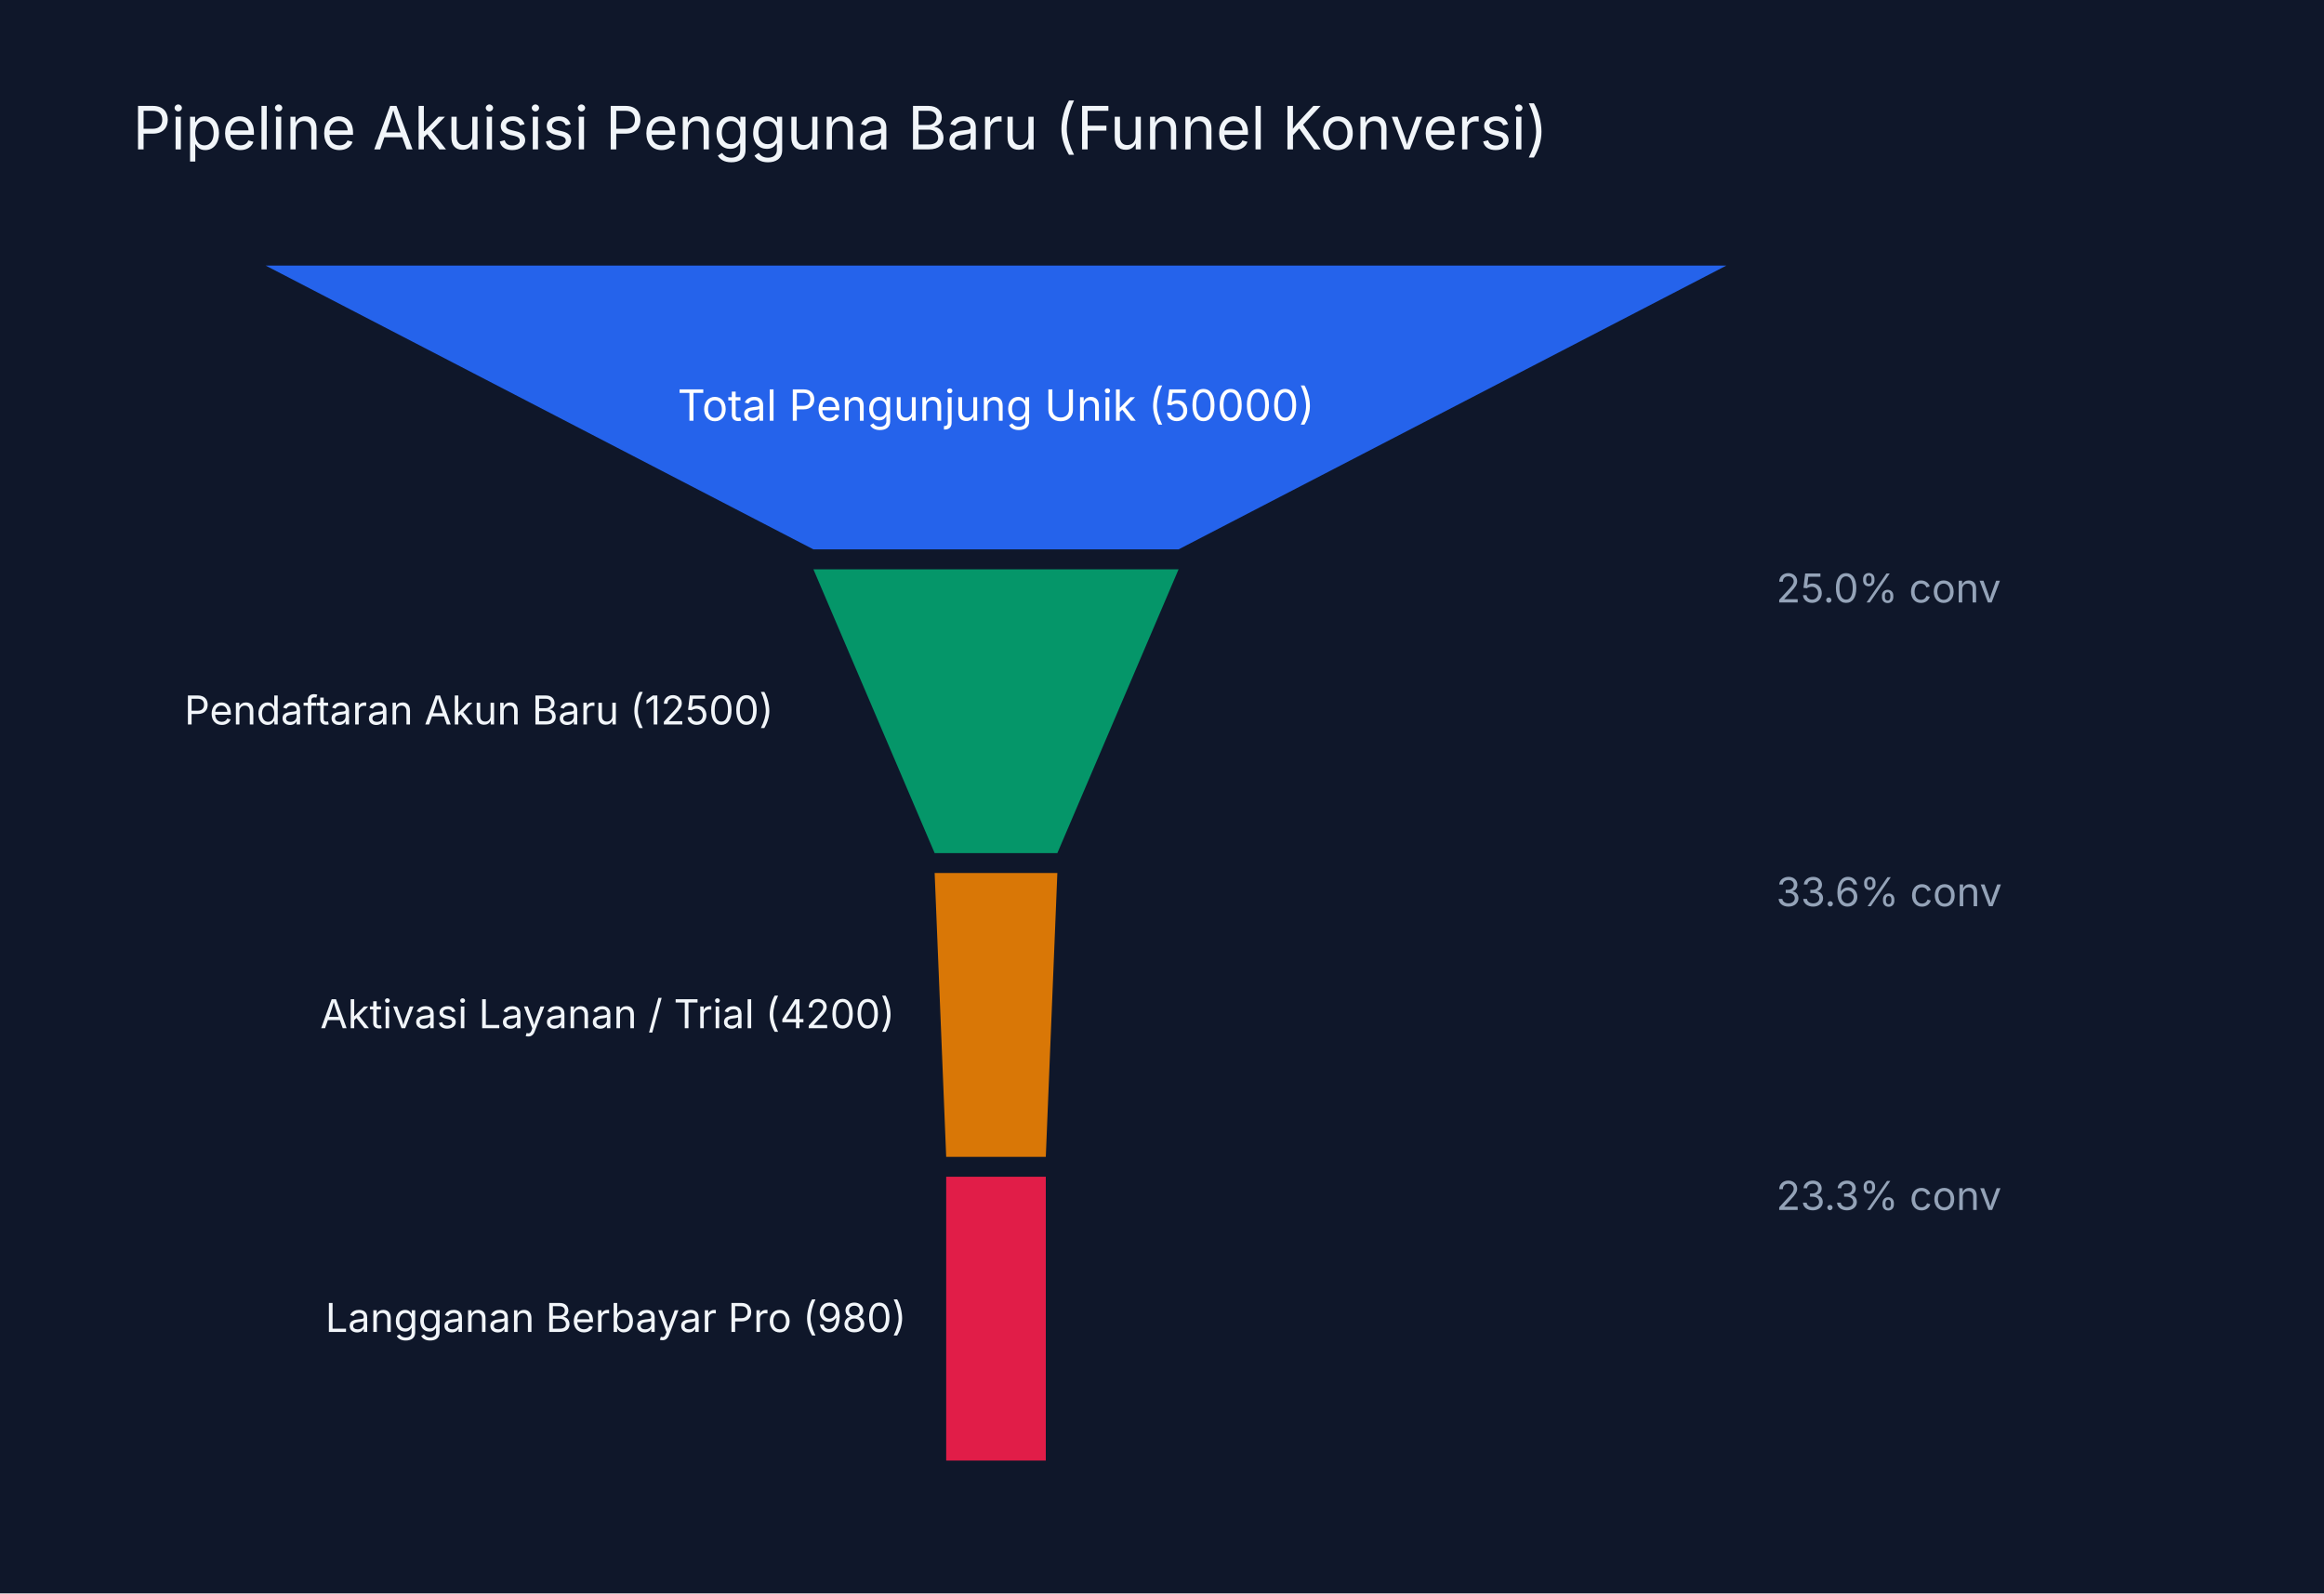
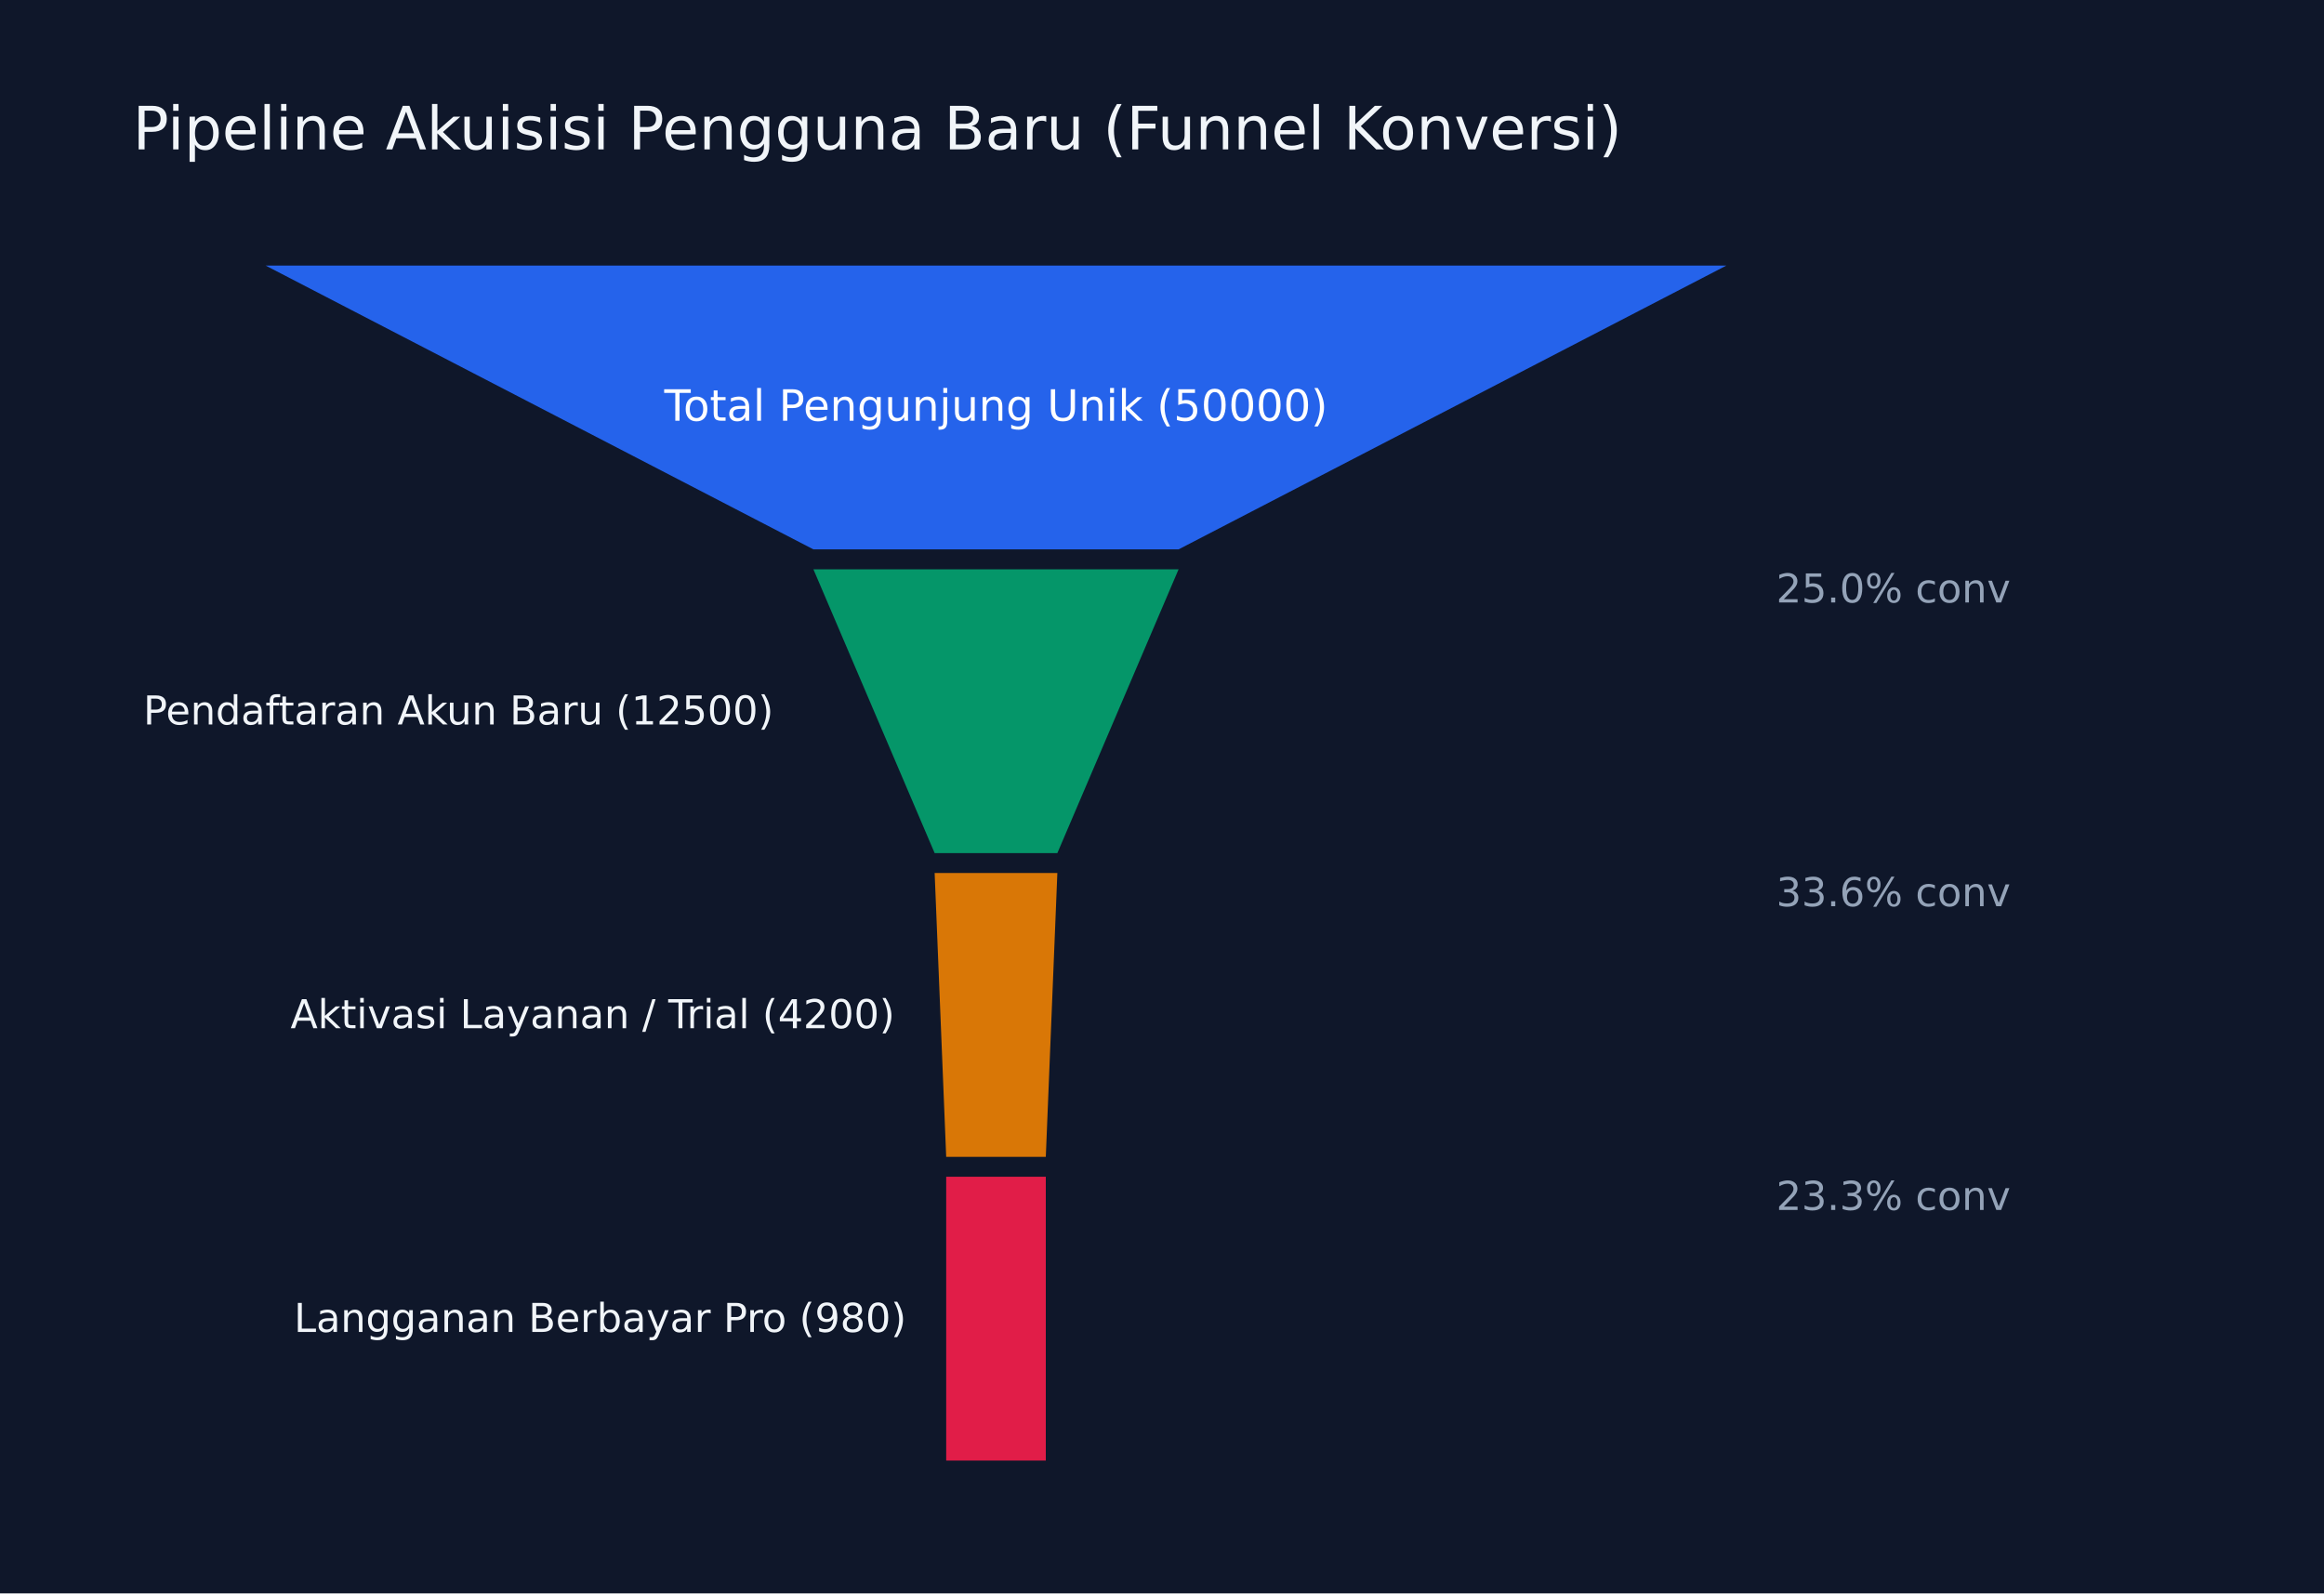
<svg xmlns="http://www.w3.org/2000/svg" width="700" height="480" viewBox="0 0 700 480">
  <rect x="0" y="0" width="700" height="480" fill="#0F172A" />
-   <text x="40" y="45" font-family="Inter, Roboto, Arial, sans-serif" font-size="18" text-anchor="start" fill="#F1F5F9">Pipeline Akuisisi Pengguna Baru (Funnel Konversi)</text>
+   <text x="40" y="45" font-family="'DejaVu Sans', sans-serif" font-size="18" text-anchor="start" fill="#F1F5F9">Pipeline Akuisisi Pengguna Baru (Funnel Konversi)</text>
  <path d="M80 80 L520 80 L355 165.5 L245 165.5 Z" fill="#2563EB" />
-   <text x="300" y="126.75" font-family="Inter, Roboto, Arial, sans-serif" font-size="13" text-anchor="middle" fill="#FFFFFF">Total Pengunjung Unik (50000)</text>
+   <text x="300" y="126.75" font-family="'DejaVu Sans', sans-serif" font-size="13" text-anchor="middle" fill="#FFFFFF">Total Pengunjung Unik (50000)</text>
  <path d="M245 171.5 L355 171.5 L318.48 257 L281.52 257 Z" fill="#059669" />
-   <text x="233" y="218.25" font-family="Inter, Roboto, Arial, sans-serif" font-size="12" text-anchor="end" fill="#F1F5F9">Pendaftaran Akun Baru (12500)</text>
-   <text x="535" y="181.5" font-family="Inter, Roboto, Arial, sans-serif" font-size="12" text-anchor="start" fill="#94A3B8">25.0% conv</text>
+   <text x="233" y="218.25" font-family="'DejaVu Sans', sans-serif" font-size="12" text-anchor="end" fill="#F1F5F9">Pendaftaran Akun Baru (12500)</text>
+   <text x="535" y="181.5" font-family="'DejaVu Sans', sans-serif" font-size="12" text-anchor="start" fill="#94A3B8">25.0% conv</text>
  <path d="M281.52 263 L318.48 263 L315 348.5 L285 348.5 Z" fill="#D97706" />
-   <text x="269.52" y="309.75" font-family="Inter, Roboto, Arial, sans-serif" font-size="12" text-anchor="end" fill="#F1F5F9">Aktivasi Layanan / Trial (4200)</text>
-   <text x="535" y="273" font-family="Inter, Roboto, Arial, sans-serif" font-size="12" text-anchor="start" fill="#94A3B8">33.6% conv</text>
+   <text x="269.52" y="309.75" font-family="'DejaVu Sans', sans-serif" font-size="12" text-anchor="end" fill="#F1F5F9">Aktivasi Layanan / Trial (4200)</text>
+   <text x="535" y="273" font-family="'DejaVu Sans', sans-serif" font-size="12" text-anchor="start" fill="#94A3B8">33.6% conv</text>
  <path d="M285 354.5 L315 354.5 L315 440 L285 440 Z" fill="#E11D48" />
-   <text x="273" y="401.25" font-family="Inter, Roboto, Arial, sans-serif" font-size="12" text-anchor="end" fill="#F1F5F9">Langganan Berbayar Pro (980)</text>
-   <text x="535" y="364.5" font-family="Inter, Roboto, Arial, sans-serif" font-size="12" text-anchor="start" fill="#94A3B8">23.3% conv</text>
+   <text x="273" y="401.25" font-family="'DejaVu Sans', sans-serif" font-size="12" text-anchor="end" fill="#F1F5F9">Langganan Berbayar Pro (980)</text>
+   <text x="535" y="364.5" font-family="'DejaVu Sans', sans-serif" font-size="12" text-anchor="start" fill="#94A3B8">23.3% conv</text>
</svg>
